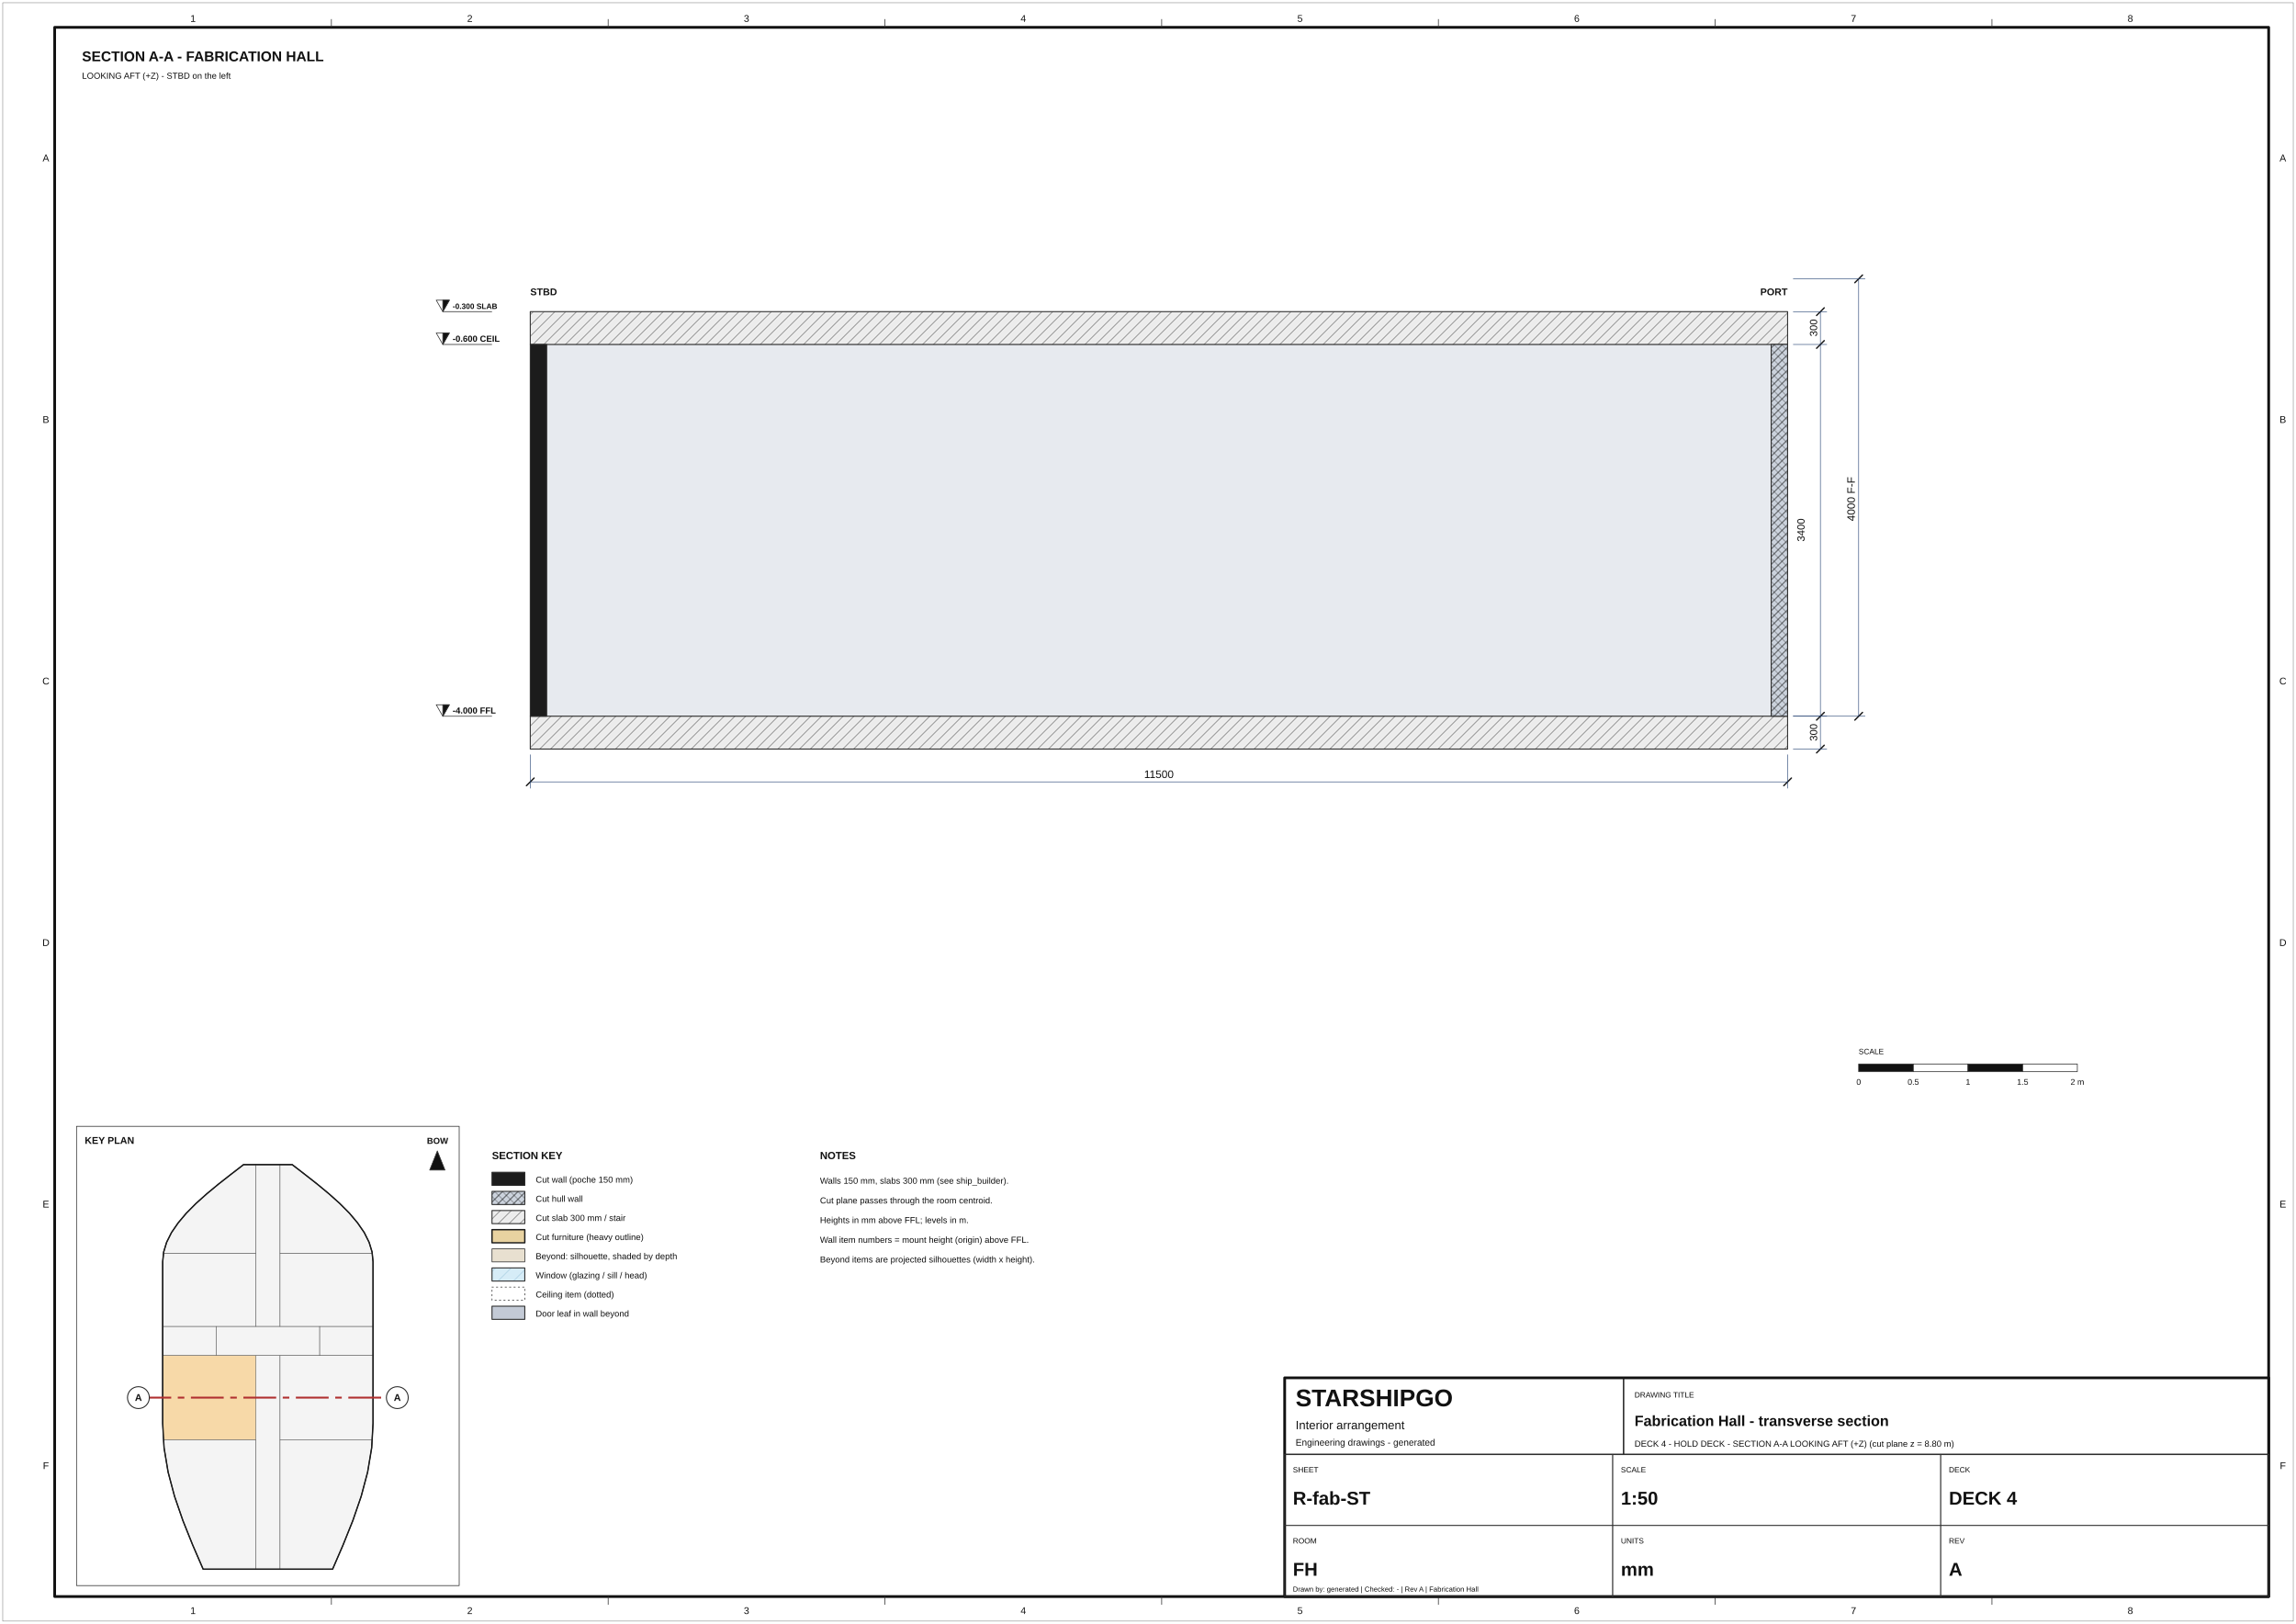
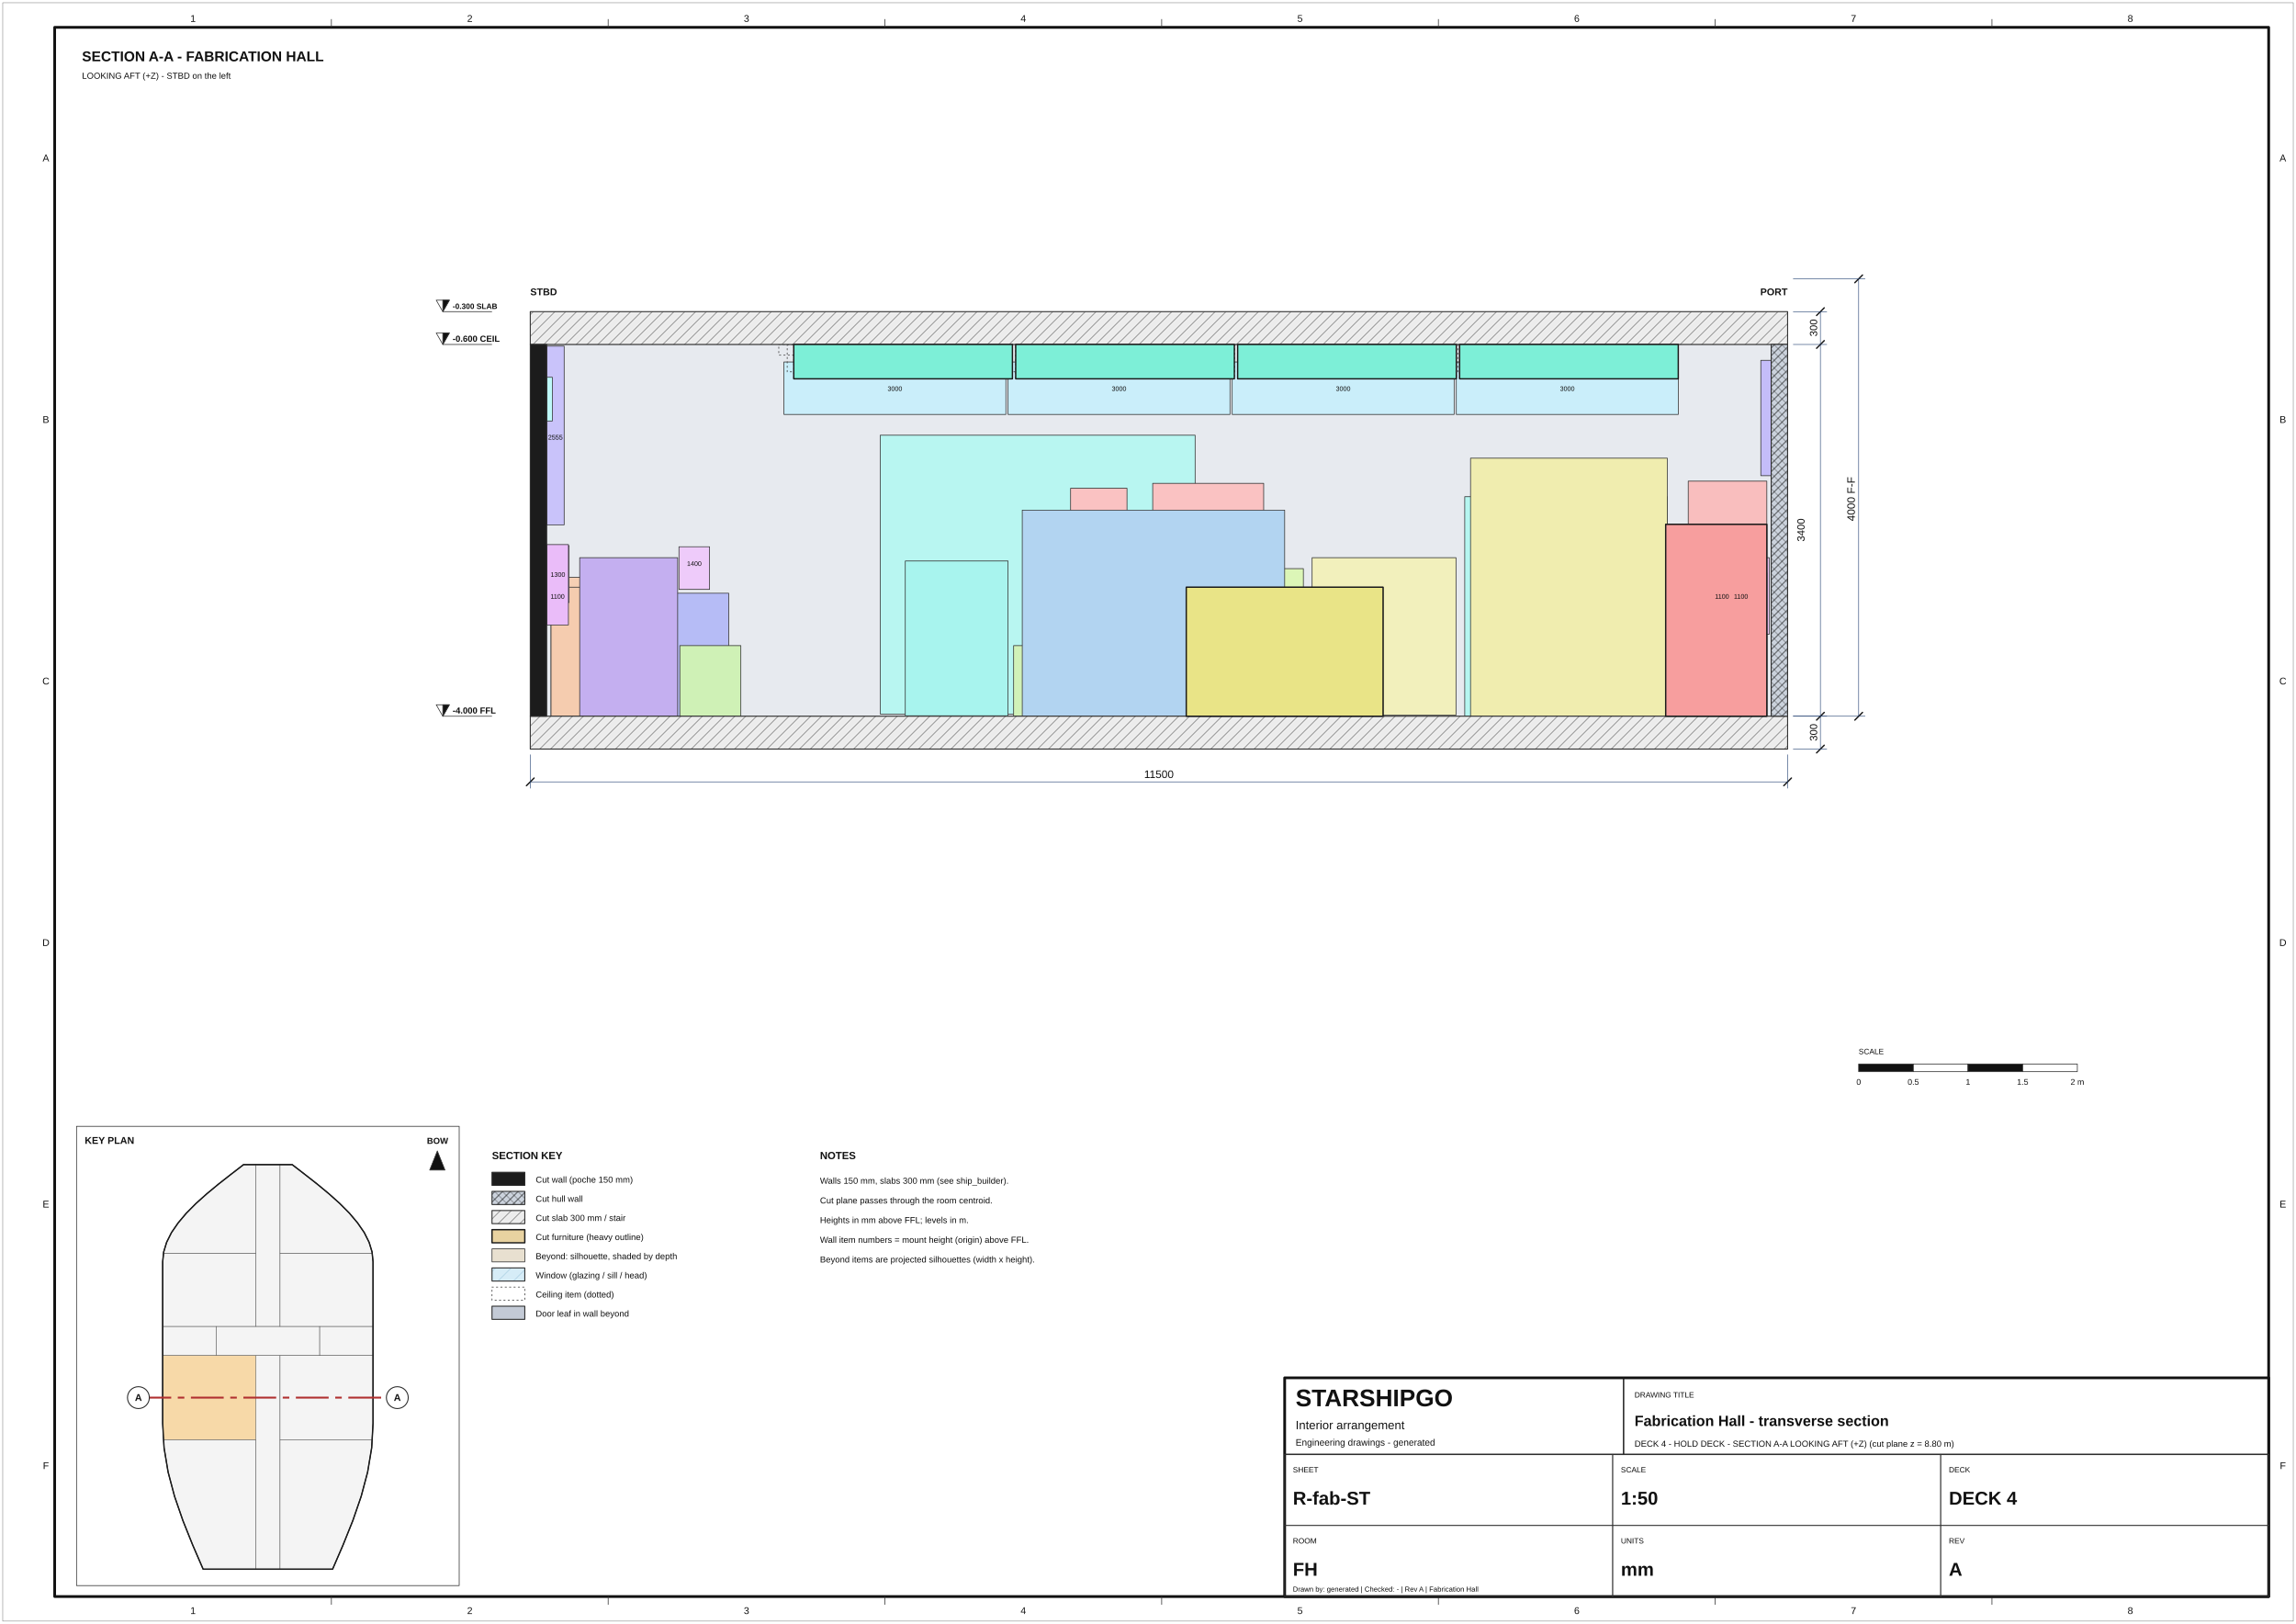
<svg xmlns="http://www.w3.org/2000/svg" width="420mm" height="297mm" viewBox="0 0 420 297">
  <style>
.t{font-family:Arial, Helvetica, 'DejaVu Sans', sans-serif;fill:#111}
.b{font-weight:bold}.i{font-style:italic}
.h{stroke:#111;stroke-width:.5;stroke-linejoin:round;stroke-linecap:round}
.m{stroke:#1a1a1a;stroke-width:.25;stroke-linejoin:round;stroke-linecap:round}
.n{stroke:#2a2a2a;stroke-width:.18;stroke-linejoin:round}
.f{stroke:#333;stroke-width:.13;stroke-linejoin:round}
.x{stroke:#555;stroke-width:.07}
.g{stroke:#9a9a9a;stroke-width:.1}
.gg{stroke:#c4c4c4;stroke-width:.08}
.d{stroke:#1d3c6e;stroke-width:.1}
.dsh{stroke:#222;stroke-width:.18;stroke-dasharray:1.6 .8}
.dot{stroke:#444;stroke-width:.14;stroke-dasharray:.25 .55;stroke-linecap:round}
.hid{stroke:#777;stroke-width:.12;stroke-dasharray:1 .7}
.cl{stroke:#b03030;stroke-width:.12;stroke-dasharray:5 1 1 1}
.cut{stroke:#b03030;stroke-width:.35;stroke-dasharray:6 1.2 1.2 1.2}
.red{stroke:#b03030;stroke-width:.13;stroke-dasharray:1.2 .7}
.none{stroke:none}
.halo{paint-order:stroke;stroke:#fff;stroke-width:.8;stroke-linejoin:round}
</style>
  <defs>
    <pattern id="hSlab" width="1.4" height="1.4" patternUnits="userSpaceOnUse" patternTransform="rotate(45)">
      <rect width="1.4" height="1.4" fill="#ececec" />
      <line x1="0" y1="0" x2="0" y2="1.4" stroke="#222" stroke-width=".13" />
    </pattern>
    <pattern id="hHull" width="1" height="1" patternUnits="userSpaceOnUse" patternTransform="rotate(45)">
      <rect width="1" height="1" fill="#c9d0da" />
      <line x1="0" y1="0" x2="0" y2="1" stroke="#111" stroke-width=".2" />
      <line x1="0" y1="0" x2="1" y2="0" stroke="#111" stroke-width=".1" />
    </pattern>
    <pattern id="hHole" width="1.6" height="1.6" patternUnits="userSpaceOnUse" patternTransform="rotate(-45)">
      <line x1="0" y1="0" x2="0" y2="1.6" stroke="#444" stroke-width=".12" />
    </pattern>
    <pattern id="hZone" width="1.8" height="1.8" patternUnits="userSpaceOnUse" patternTransform="rotate(45)">
      <line x1="0" y1="0" x2="0" y2="1.8" stroke="#d08080" stroke-width=".1" />
    </pattern>
    <pattern id="hPlen" width="1.6" height="1.6" patternUnits="userSpaceOnUse">
      <circle cx=".4" cy=".4" r=".12" fill="#888" />
      <circle cx="1.2" cy="1.2" r=".12" fill="#888" />
    </pattern>
    <pattern id="hGlass" width="2" height="2" patternUnits="userSpaceOnUse" patternTransform="rotate(45)">
      <rect width="2" height="2" fill="#d6ecf7" />
      <line x1="0" y1="0" x2="0" y2="2" stroke="#5a9abb" stroke-width=".08" />
    </pattern>
    <pattern id="hFloor" width="1.2" height="1.2" patternUnits="userSpaceOnUse" patternTransform="rotate(-45)">
      <rect width="1.2" height="1.2" fill="#f2f2f2" />
      <line x1="0" y1="0" x2="0" y2="1.2" stroke="#555" stroke-width=".1" />
    </pattern>
  </defs>
  <rect x="0" y="0" width="420" height="297" fill="#ffffff" />
  <text x="15" y="11.2" font-size="2.6" class="t b">SECTION A-A - FABRICATION HALL</text>
  <text x="15" y="14.4" font-size="1.6" class="t" fill="#555">LOOKING AFT (+Z)  -  STBD on the left</text>
  <clipPath id="clipA">
    <rect x="96.7" y="56.7" width="230.6" height="80.6" />
  </clipPath>
  <g clip-path="url(#clipA)">
    <polygon points="97,63 324.74,63 324.74,131 97,131" class="x" fill="#e7eaef" />
    <polygon points="324.74,63 327,63 327,131 324.74,131" class="x" fill="#e9ecf1" />
+     <polygon points="124.2,100 129.8,100 129.8,107.8 124.2,107.8" class="f" fill="#eecbfa" />
+     <polygon points="312,99.6 318,99.6 318,114.3 312,114.3" class="f" fill="#eecafa" />
+     <polygon points="266.4,66.2 307,66.2 307,75.8 266.4,75.8" class="f" fill="#caeefa" />
+     <polygon points="225.4,66.2 266,66.2 266,75.8 225.4,75.8" class="f" fill="#caeefa" />
+     <polygon points="184.4,66.2 225,66.2 225,75.8 184.4,75.8" class="f" fill="#caeefa" />
+     <polygon points="143.4,66.2 184,66.2 184,75.8 143.4,75.8" class="f" fill="#caeefa" />
+     <polygon points="161.02,79.6 218.62,79.6 218.62,130.6 161.02,130.6" class="f" fill="#b8f6f1" />
+     <polygon points="220.22,104 238.42,104 238.42,131 220.22,131" class="f" fill="#dcf6b7" />
+     <polygon points="240.02,102 266.34,102 266.34,130.8 240.02,130.8" class="f" fill="#f2f0bc" />
+     <polygon points="102.26,107.74 107.56,107.74 107.56,115.8 102.26,115.8" class="f" fill="#fac8e2" />
+     <polygon points="109.2,115.24 112.2,115.24 112.2,115.8 109.2,115.8" class="f" fill="#fac8e2" />
+     <polygon points="120.8,108.5 133.3,108.5 133.3,131 120.8,131" class="f" fill="#b6bcf6" />
+     <polygon points="313.28,102 323.65,102 323.65,116 313.28,116" class="f" fill="#edc7fa" />
+     <polygon points="267.94,90.84 305,90.84 305,131 267.94,131" class="f" fill="#b5f6f0" />
+     <polygon points="100.8,105.58 113.8,105.58 113.8,131 100.8,131" class="f" fill="#f6cfb4" />
+     <polygon points="266.7,63 307,63 307,68 266.7,68" class="dot" fill="none" />
+     <polygon points="225.8,63 266.1,63 266.1,68 225.8,68" class="dot" fill="none" />
+     <polygon points="184.9,63 225.2,63 225.2,68 184.9,68" class="dot" fill="none" />
+     <polygon points="144,63 184.3,63 184.3,68 144,68" class="dot" fill="none" />
+     <polygon points="245.6,63 248.4,63 248.4,65.96 245.6,65.96" class="dot" fill="none" />
+     <polygon points="225.42,118.08 236.58,118.08 236.58,131 225.42,131" class="f" fill="#d1f2b8" />
+     <polygon points="185.42,118.08 196.58,118.08 196.58,131 185.42,131" class="f" fill="#d1f2b8" />
+     <polygon points="124.36,118.08 135.52,118.08 135.52,131 124.36,131" class="f" fill="#cff1b6" />
+     <polygon points="100,63.3 103.2,63.3 103.2,96 100,96" class="f" fill="#c9c3fa" />
+     <polygon points="288.06,110.4 300.66,110.4 300.66,130.9 288.06,130.9" class="f" fill="#cef1b5" />
+     <polygon points="100.8,107.4 117.36,107.4 117.36,131 100.8,131" class="f" fill="#f5ccaf" />
+     <polygon points="307.66,104.78 323.2,104.78 323.2,131 307.66,131" class="f" fill="#d0b4f1" />
+     <polygon points="210.86,88.4 231.16,88.4 231.16,97.8 210.86,97.8" class="f" fill="#fac2c2" />
+     <polygon points="195.84,89.3 206.16,89.3 206.16,97.8 195.84,97.8" class="f" fill="#fac2c2" />
+     <polygon points="268.96,62.98 281.72,62.98 281.72,66.5 268.96,66.5" class="dot" fill="none" />
+     <polygon points="187,93.3 235,93.3 235,131 187,131" class="f" fill="#b2d4f1" />
+     <polygon points="205.8,63 218.2,63 218.2,64.96 205.8,64.96" class="dot" fill="none" />
+     <polygon points="142.46,63 154.86,63 154.86,64.96 142.46,64.96" class="dot" fill="none" />
+     <polygon points="165.6,63 168.4,63 168.4,65.96 165.6,65.96" class="dot" fill="none" />
+     <polygon points="269,83.8 305,83.8 305,131 269,131" class="f" fill="#f0edaf" />
+     <polygon points="308.82,88 323.2,88 323.2,131 308.82,131" class="f" fill="#f9bebe" />
+     <polygon points="106.04,102 123.96,102 123.96,131 106.04,131" class="f" fill="#c4aff0" />
+     <polygon points="100,69 101.04,69 101.04,77 100,77" class="f" fill="#bef9f9" />
+     <polygon points="100,99.8 104.1,99.8 104.1,110.2 100,110.2" class="f" fill="#eabef9" />
+     <polygon points="165.6,102.6 184.4,102.6 184.4,130.92 165.6,130.92" class="f" fill="#a8f4ee" />
+     <polygon points="322.1,65.9 324,65.9 324,87 322.1,87" class="f" fill="#c4bdf9" />
+     <polygon points="100,99.6 103.98,99.6 103.98,114.3 100,114.3" class="f" fill="#eabcf9" />
+     <polygon points="304.7,95.9 323.2,95.9 323.2,131 304.7,131" class="f" fill="#f9bcbc" />
+     <polygon points="217,107.4 253,107.4 253,131 217,131" class="f" fill="#f0ecad" />
+     <polygon points="267,63 307,63 307,69.28 267,69.28" class="dot" fill="none" />
+     <polygon points="226.4,63 266.4,63 266.4,69.28 226.4,69.28" class="dot" fill="none" />
+     <polygon points="185.8,63 225.8,63 225.8,69.28 185.8,69.28" class="dot" fill="none" />
+     <polygon points="145.2,63 185.2,63 185.2,69.28 145.2,69.28" class="dot" fill="none" />
    <polygon points="97,131 327,131 327,137 97,137" class="n" fill="url(#hSlab)" />
    <polygon points="97,57 327,57 327,63 97,63" class="n" fill="url(#hSlab)" />
    <polygon points="97,63 100,63 100,131 97,131" class="n" fill="#1c1c1c" />
    <polygon points="324,63 327,63 327,131 324,131" class="n" fill="url(#hHull)" />
+     <polygon points="304.7,95.9 323.2,95.9 323.2,131 304.7,131" class="m" fill="#f79e9e" />
+     <polygon points="217,107.4 253,107.4 253,131 217,131" class="m" fill="#e9e487" />
+     <polygon points="267,63 307,63 307,69.28 267,69.28" class="m" fill="#7defd7" />
+     <polygon points="226.4,63 266.4,63 266.4,69.28 226.4,69.28" class="m" fill="#7defd7" />
+     <polygon points="185.8,63 225.8,63 225.8,69.28 185.8,69.28" class="m" fill="#7defd7" />
+     <polygon points="145.2,63 185.2,63 185.2,69.28 145.2,69.28" class="m" fill="#7defd7" />
  </g>
+   <text x="286.7" y="71.5" font-size="1.2" class="t" text-anchor="middle" fill="#444">3000</text>
+   <text x="245.7" y="71.5" font-size="1.2" class="t" text-anchor="middle" fill="#444">3000</text>
+   <text x="204.7" y="71.5" font-size="1.2" class="t" text-anchor="middle" fill="#444">3000</text>
+   <text x="163.7" y="71.5" font-size="1.2" class="t" text-anchor="middle" fill="#444">3000</text>
+   <text x="318.47" y="109.5" font-size="1.2" class="t" text-anchor="middle" fill="#444">1100</text>
+   <text x="101.6" y="80.4" font-size="1.2" class="t" text-anchor="middle" fill="#444">2555</text>
+   <text x="315" y="109.5" font-size="1.2" class="t" text-anchor="middle" fill="#444">1100</text>
+   <text x="101.99" y="109.5" font-size="1.2" class="t" text-anchor="middle" fill="#444">1100</text>
+   <text x="127" y="103.5" font-size="1.2" class="t" text-anchor="middle" fill="#444">1400</text>
+   <text x="102.05" y="105.5" font-size="1.2" class="t" text-anchor="middle" fill="#444">1300</text>
  <text x="97" y="54" font-size="1.8" class="t b">STBD</text>
  <text x="327" y="54" font-size="1.8" class="t b" text-anchor="end">PORT</text>
  <line x1="333" y1="137" x2="333" y2="57" class="d" />
  <line x1="332.3" y1="137.7" x2="333.7" y2="136.3" class="m" />
  <line x1="328" y1="137" x2="334.2" y2="137" class="d" />
  <line x1="332.3" y1="131.7" x2="333.7" y2="130.3" class="m" />
  <line x1="328" y1="131" x2="334.2" y2="131" class="d" />
  <line x1="332.3" y1="63.7" x2="333.7" y2="62.3" class="m" />
  <line x1="328" y1="63" x2="334.2" y2="63" class="d" />
  <line x1="332.3" y1="57.7" x2="333.7" y2="56.3" class="m" />
  <line x1="328" y1="57" x2="334.2" y2="57" class="d" />
  <text x="332.4" y="135.54" font-size="1.9" class="t" transform="rotate(-90 332.4 135.54)">300</text>
  <text x="330.1" y="99.05" font-size="1.9" class="t" transform="rotate(-90 330.1 99.05)">3400</text>
  <text x="332.4" y="61.54" font-size="1.9" class="t" transform="rotate(-90 332.4 61.54)">300</text>
  <line x1="340" y1="51" x2="340" y2="131" class="d" />
  <line x1="339.3" y1="51.7" x2="340.7" y2="50.3" class="m" />
  <line x1="339.3" y1="131.7" x2="340.7" y2="130.3" class="m" />
  <line x1="328" y1="51" x2="341.2" y2="51" class="d" />
  <line x1="328" y1="131" x2="341.2" y2="131" class="d" />
  <text x="339.3" y="95.32" font-size="2" class="t" transform="rotate(-90 339.3 95.32)">4000 F-F</text>
  <line x1="81" y1="131" x2="90" y2="131" class="f" />
  <polygon points="81,131 79.8,128.9 82.2,128.9" class="f" fill="#fff" />
  <polygon points="81,131 82.2,128.9 81,128.9" class="f" fill="#111" />
  <text x="82.8" y="130.5" font-size="1.6" class="t b">-4.000 FFL</text>
  <line x1="81" y1="63" x2="90" y2="63" class="f" />
  <polygon points="81,63 79.8,60.9 82.2,60.9" class="f" fill="#fff" />
  <polygon points="81,63 82.2,60.9 81,60.9" class="f" fill="#111" />
  <text x="82.8" y="62.5" font-size="1.6" class="t b">-0.600 CEIL</text>
  <line x1="81" y1="57" x2="90" y2="57" class="f" />
  <polygon points="81,57 79.8,54.9 82.2,54.9" class="f" fill="#fff" />
  <polygon points="81,57 82.2,54.9 81,54.9" class="f" fill="#111" />
  <text x="82.8" y="56.5" font-size="1.4" class="t b">-0.300 SLAB</text>
  <line x1="97" y1="143" x2="327" y2="143" class="d" />
  <line x1="96.3" y1="143.7" x2="97.7" y2="142.3" class="m" />
  <line x1="326.3" y1="143.7" x2="327.7" y2="142.3" class="m" />
  <line x1="97" y1="138" x2="97" y2="144.2" class="d" />
  <line x1="327" y1="138" x2="327" y2="144.2" class="d" />
  <text x="212" y="142.3" font-size="2" class="t" text-anchor="middle">11500</text>
  <text x="340" y="192.8" font-size="1.4" class="t" fill="#666">SCALE</text>
  <rect x="340" y="194.6" width="10" height="1.4" class="f" fill="#111" />
  <rect x="350" y="194.6" width="10" height="1.4" class="f" fill="#fff" />
  <rect x="360" y="194.6" width="10" height="1.4" class="f" fill="#111" />
  <rect x="370" y="194.6" width="10" height="1.4" class="f" fill="#fff" />
  <text x="340" y="198.4" font-size="1.5" class="t" text-anchor="middle">0</text>
  <text x="350" y="198.4" font-size="1.5" class="t" text-anchor="middle">0.5</text>
  <text x="360" y="198.4" font-size="1.5" class="t" text-anchor="middle">1</text>
  <text x="370" y="198.4" font-size="1.5" class="t" text-anchor="middle">1.5</text>
  <text x="380" y="198.4" font-size="1.5" class="t" text-anchor="middle">2 m</text>
  <rect x="14" y="206" width="70" height="84" class="f" fill="none" />
  <text x="15.5" y="209.2" font-size="1.8" class="t b">KEY PLAN</text>
  <polygon points="53.44,213 55.75,214.78 58.01,216.55 60.16,218.33 62.14,220.1 63.91,221.88 65.41,223.66 66.63,225.43 67.52,227.21 68.06,228.98 68.24,230.76 68.24,260.36 67.99,264.8 67.25,269.24 66.07,273.68 64.54,278.12 62.76,282.56 60.84,287 37.16,287 35.24,282.56 33.46,278.12 31.93,273.68 30.75,269.24 30.01,264.8 29.76,260.36 29.76,230.76 29.94,228.98 30.48,227.21 31.37,225.43 32.59,223.66 34.09,221.88 35.86,220.1 37.84,218.33 39.99,216.55 42.25,214.78 44.56,213" class="n" fill="#f4f4f4" />
  <polygon points="46.78,213 51.22,213 51.22,242.6 46.78,242.6" class="x" fill="none" />
  <polygon points="46.78,247.93 51.22,247.93 51.22,287 46.78,287" class="x" fill="none" />
  <polygon points="39.53,242.6 58.47,242.6 58.47,247.93 39.53,247.93" class="x" fill="none" />
  <polygon points="29.76,242.6 39.53,242.6 39.53,247.93 29.76,247.93" class="x" fill="none" />
  <polygon points="58.47,242.6 68.24,242.6 68.24,247.93 58.47,247.93" class="x" fill="none" />
  <polygon points="29.94,228.98 30.48,227.21 31.37,225.43 32.59,223.66 34.09,221.88 35.86,220.1 37.84,218.33 39.99,216.55 42.25,214.78 44.56,213 46.78,213 46.78,229.28 29.91,229.28" class="x" fill="none" />
  <polygon points="29.76,230.76 29.91,229.28 46.78,229.28 46.78,242.6 29.76,242.6" class="x" fill="none" />
  <polygon points="51.22,213 53.44,213 55.75,214.78 58.01,216.55 60.16,218.33 62.14,220.1 63.91,221.88 65.41,223.66 66.63,225.43 67.52,227.21 68.06,228.98 68.09,229.28 51.22,229.28" class="x" fill="none" />
  <polygon points="51.22,229.28 68.09,229.28 68.24,230.76 68.24,242.6 51.22,242.6" class="x" fill="none" />
  <polygon points="29.76,260.36 29.76,247.93 46.78,247.93 46.78,263.32 29.93,263.32" class="x" fill="#f7d9a8" />
  <polygon points="51.22,247.93 68.24,247.93 68.24,260.36 68.07,263.32 51.22,263.32" class="x" fill="none" />
  <polygon points="35.24,282.56 33.46,278.12 31.93,273.68 30.75,269.24 30.01,264.8 29.93,263.32 46.78,263.32 46.78,287 37.16,287" class="x" fill="none" />
  <polygon points="51.22,263.32 68.07,263.32 67.99,264.8 67.25,269.24 66.07,273.68 64.54,278.12 62.76,282.56 60.84,287 51.22,287" class="x" fill="none" />
  <polygon points="53.44,213 55.75,214.78 58.01,216.55 60.16,218.33 62.14,220.1 63.91,221.88 65.41,223.66 66.63,225.43 67.52,227.21 68.06,228.98 68.24,230.76 68.24,260.36 67.99,264.8 67.25,269.24 66.07,273.68 64.54,278.12 62.76,282.56 60.84,287 37.16,287 35.24,282.56 33.46,278.12 31.93,273.68 30.75,269.24 30.01,264.8 29.76,260.36 29.76,230.76 29.94,228.98 30.48,227.21 31.37,225.43 32.59,223.66 34.09,221.88 35.86,220.1 37.84,218.33 39.99,216.55 42.25,214.78 44.56,213" class="m" fill="none" />
  <line x1="25.32" y1="255.62" x2="72.68" y2="255.62" class="cut" />
  <circle cx="25.32" cy="255.62" r="2" class="n" fill="#fff" />
  <text x="25.32" y="256.22" font-size="1.8" class="t b" text-anchor="middle">A</text>
  <circle cx="72.68" cy="255.62" r="2" class="n" fill="#fff" />
  <text x="72.68" y="256.22" font-size="1.8" class="t b" text-anchor="middle">A</text>
  <text x="82" y="209.2" font-size="1.6" class="t b" text-anchor="end">BOW</text>
  <polygon points="80,210.5 81.4,214 78.6,214" class="f" fill="#111" />
  <text x="90" y="212" font-size="1.9" class="t b">SECTION KEY</text>
  <rect x="90" y="214.4" width="6" height="2.4" class="n" fill="#1c1c1c" />
  <text x="98" y="216.3" font-size="1.6" class="t">Cut wall (poche 150 mm)</text>
  <rect x="90" y="217.9" width="6" height="2.4" class="n" fill="url(#hHull)" />
  <text x="98" y="219.8" font-size="1.6" class="t">Cut hull wall</text>
  <rect x="90" y="221.4" width="6" height="2.4" class="n" fill="url(#hSlab)" />
  <text x="98" y="223.3" font-size="1.6" class="t">Cut slab 300 mm / stair</text>
  <rect x="90" y="224.9" width="6" height="2.4" class="m" fill="#e8d2a0" />
  <text x="98" y="226.8" font-size="1.6" class="t">Cut furniture (heavy outline)</text>
  <rect x="90" y="228.4" width="6" height="2.4" class="f" fill="#e8e0d0" />
  <text x="98" y="230.3" font-size="1.6" class="t">Beyond: silhouette, shaded by depth</text>
  <rect x="90" y="231.9" width="6" height="2.4" class="n" fill="url(#hGlass)" />
  <text x="98" y="233.8" font-size="1.6" class="t">Window (glazing / sill / head)</text>
  <rect x="90" y="235.4" width="6" height="2.4" class="dot" fill="none" />
  <text x="98" y="237.3" font-size="1.6" class="t">Ceiling item (dotted)</text>
  <rect x="90" y="238.9" width="6" height="2.4" class="n" fill="#c3cad6" />
  <text x="98" y="240.8" font-size="1.6" class="t">Door leaf in wall beyond</text>
  <text x="150" y="212" font-size="1.9" class="t b">NOTES</text>
  <text x="150" y="216.5" font-size="1.6" class="t">Walls 150 mm, slabs 300 mm (see ship_builder).</text>
  <text x="150" y="220.1" font-size="1.6" class="t">Cut plane passes through the room centroid.</text>
  <text x="150" y="223.7" font-size="1.6" class="t">Heights in mm above FFL; levels in m.</text>
  <text x="150" y="227.3" font-size="1.6" class="t">Wall item numbers = mount height (origin) above FFL.</text>
  <text x="150" y="230.9" font-size="1.6" class="t">Beyond items are projected silhouettes (width x height).</text>
  <rect x="0.5" y="0.5" width="419" height="296" class="x" fill="none" />
  <rect x="10" y="5" width="405" height="287" class="h" fill="none" />
  <text x="35.31" y="4" font-size="1.8" class="t" text-anchor="middle">1</text>
  <text x="35.31" y="295.2" font-size="1.8" class="t" text-anchor="middle">1</text>
  <text x="85.94" y="4" font-size="1.8" class="t" text-anchor="middle">2</text>
  <text x="85.94" y="295.2" font-size="1.8" class="t" text-anchor="middle">2</text>
  <line x1="60.62" y1="3.5" x2="60.62" y2="5" class="f" />
  <line x1="60.62" y1="292" x2="60.62" y2="293.5" class="f" />
  <text x="136.56" y="4" font-size="1.8" class="t" text-anchor="middle">3</text>
  <text x="136.56" y="295.2" font-size="1.8" class="t" text-anchor="middle">3</text>
  <line x1="111.25" y1="3.5" x2="111.25" y2="5" class="f" />
  <line x1="111.25" y1="292" x2="111.25" y2="293.5" class="f" />
  <text x="187.19" y="4" font-size="1.8" class="t" text-anchor="middle">4</text>
  <text x="187.19" y="295.2" font-size="1.8" class="t" text-anchor="middle">4</text>
  <line x1="161.88" y1="3.5" x2="161.88" y2="5" class="f" />
  <line x1="161.88" y1="292" x2="161.88" y2="293.5" class="f" />
  <text x="237.81" y="4" font-size="1.8" class="t" text-anchor="middle">5</text>
  <text x="237.81" y="295.2" font-size="1.8" class="t" text-anchor="middle">5</text>
  <line x1="212.5" y1="3.5" x2="212.5" y2="5" class="f" />
  <line x1="212.5" y1="292" x2="212.5" y2="293.5" class="f" />
  <text x="288.44" y="4" font-size="1.8" class="t" text-anchor="middle">6</text>
  <text x="288.44" y="295.2" font-size="1.8" class="t" text-anchor="middle">6</text>
  <line x1="263.12" y1="3.5" x2="263.12" y2="5" class="f" />
  <line x1="263.12" y1="292" x2="263.12" y2="293.5" class="f" />
  <text x="339.06" y="4" font-size="1.8" class="t" text-anchor="middle">7</text>
  <text x="339.06" y="295.2" font-size="1.8" class="t" text-anchor="middle">7</text>
  <line x1="313.75" y1="3.5" x2="313.75" y2="5" class="f" />
  <line x1="313.75" y1="292" x2="313.75" y2="293.5" class="f" />
  <text x="389.69" y="4" font-size="1.8" class="t" text-anchor="middle">8</text>
  <text x="389.69" y="295.2" font-size="1.8" class="t" text-anchor="middle">8</text>
  <line x1="364.38" y1="3.5" x2="364.38" y2="5" class="f" />
  <line x1="364.38" y1="292" x2="364.38" y2="293.5" class="f" />
  <text x="8.4" y="29.52" font-size="1.8" class="t" text-anchor="middle">A</text>
  <text x="417.6" y="29.52" font-size="1.8" class="t" text-anchor="middle">A</text>
  <text x="8.4" y="77.35" font-size="1.8" class="t" text-anchor="middle">B</text>
  <text x="417.6" y="77.35" font-size="1.8" class="t" text-anchor="middle">B</text>
  <text x="8.4" y="125.18" font-size="1.8" class="t" text-anchor="middle">C</text>
  <text x="417.6" y="125.18" font-size="1.8" class="t" text-anchor="middle">C</text>
  <text x="8.4" y="173.02" font-size="1.8" class="t" text-anchor="middle">D</text>
  <text x="417.6" y="173.02" font-size="1.8" class="t" text-anchor="middle">D</text>
  <text x="8.4" y="220.85" font-size="1.8" class="t" text-anchor="middle">E</text>
  <text x="417.6" y="220.85" font-size="1.8" class="t" text-anchor="middle">E</text>
  <text x="8.4" y="268.68" font-size="1.8" class="t" text-anchor="middle">F</text>
  <text x="417.6" y="268.68" font-size="1.8" class="t" text-anchor="middle">F</text>
  <rect x="235" y="252" width="180" height="40" class="h" fill="#ffffff" />
  <line x1="235" y1="266" x2="415" y2="266" class="m" />
  <line x1="297" y1="252" x2="297" y2="266" class="m" />
  <text x="237" y="257.2" font-size="4.4" class="t b">STARSHIPGO</text>
  <text x="237" y="261.4" font-size="2.2" class="t">Interior arrangement</text>
  <text x="237" y="264.4" font-size="1.7" class="t" fill="#444">Engineering drawings - generated</text>
  <text x="299" y="255.6" font-size="1.4" class="t" fill="#666">DRAWING TITLE</text>
  <text x="299" y="260.8" font-size="2.7" class="t b">Fabrication Hall - transverse section</text>
  <text x="299" y="264.6" font-size="1.6" class="t">DECK 4 - HOLD DECK  -  SECTION A-A LOOKING AFT (+Z)  (cut plane z = 8.80 m)</text>
  <rect x="235" y="266" width="60" height="13" class="f" fill="none" />
  <text x="236.5" y="269.3" font-size="1.4" class="t" fill="#666">SHEET</text>
  <text x="236.5" y="275.2" font-size="3.4" class="t b">R-fab-ST</text>
  <rect x="295" y="266" width="60" height="13" class="f" fill="none" />
  <text x="296.5" y="269.3" font-size="1.4" class="t" fill="#666">SCALE</text>
  <text x="296.5" y="275.2" font-size="3.4" class="t b">1:50</text>
  <rect x="355" y="266" width="60" height="13" class="f" fill="none" />
  <text x="356.5" y="269.3" font-size="1.4" class="t" fill="#666">DECK</text>
  <text x="356.5" y="275.2" font-size="3.4" class="t b">DECK 4</text>
  <rect x="235" y="279" width="60" height="13" class="f" fill="none" />
  <text x="236.5" y="282.3" font-size="1.4" class="t" fill="#666">ROOM</text>
  <text x="236.5" y="288.2" font-size="3.4" class="t b">FH</text>
  <rect x="295" y="279" width="60" height="13" class="f" fill="none" />
  <text x="296.5" y="282.3" font-size="1.4" class="t" fill="#666">UNITS</text>
  <text x="296.5" y="288.2" font-size="3.4" class="t b">mm</text>
  <rect x="355" y="279" width="60" height="13" class="f" fill="none" />
  <text x="356.5" y="282.3" font-size="1.4" class="t" fill="#666">REV</text>
  <text x="356.5" y="288.2" font-size="3.4" class="t b">A</text>
  <text x="236.5" y="291.1" font-size="1.3" class="t" fill="#555">Drawn by: generated   |   Checked: -   |   Rev A   |   Fabrication Hall</text>
</svg>
